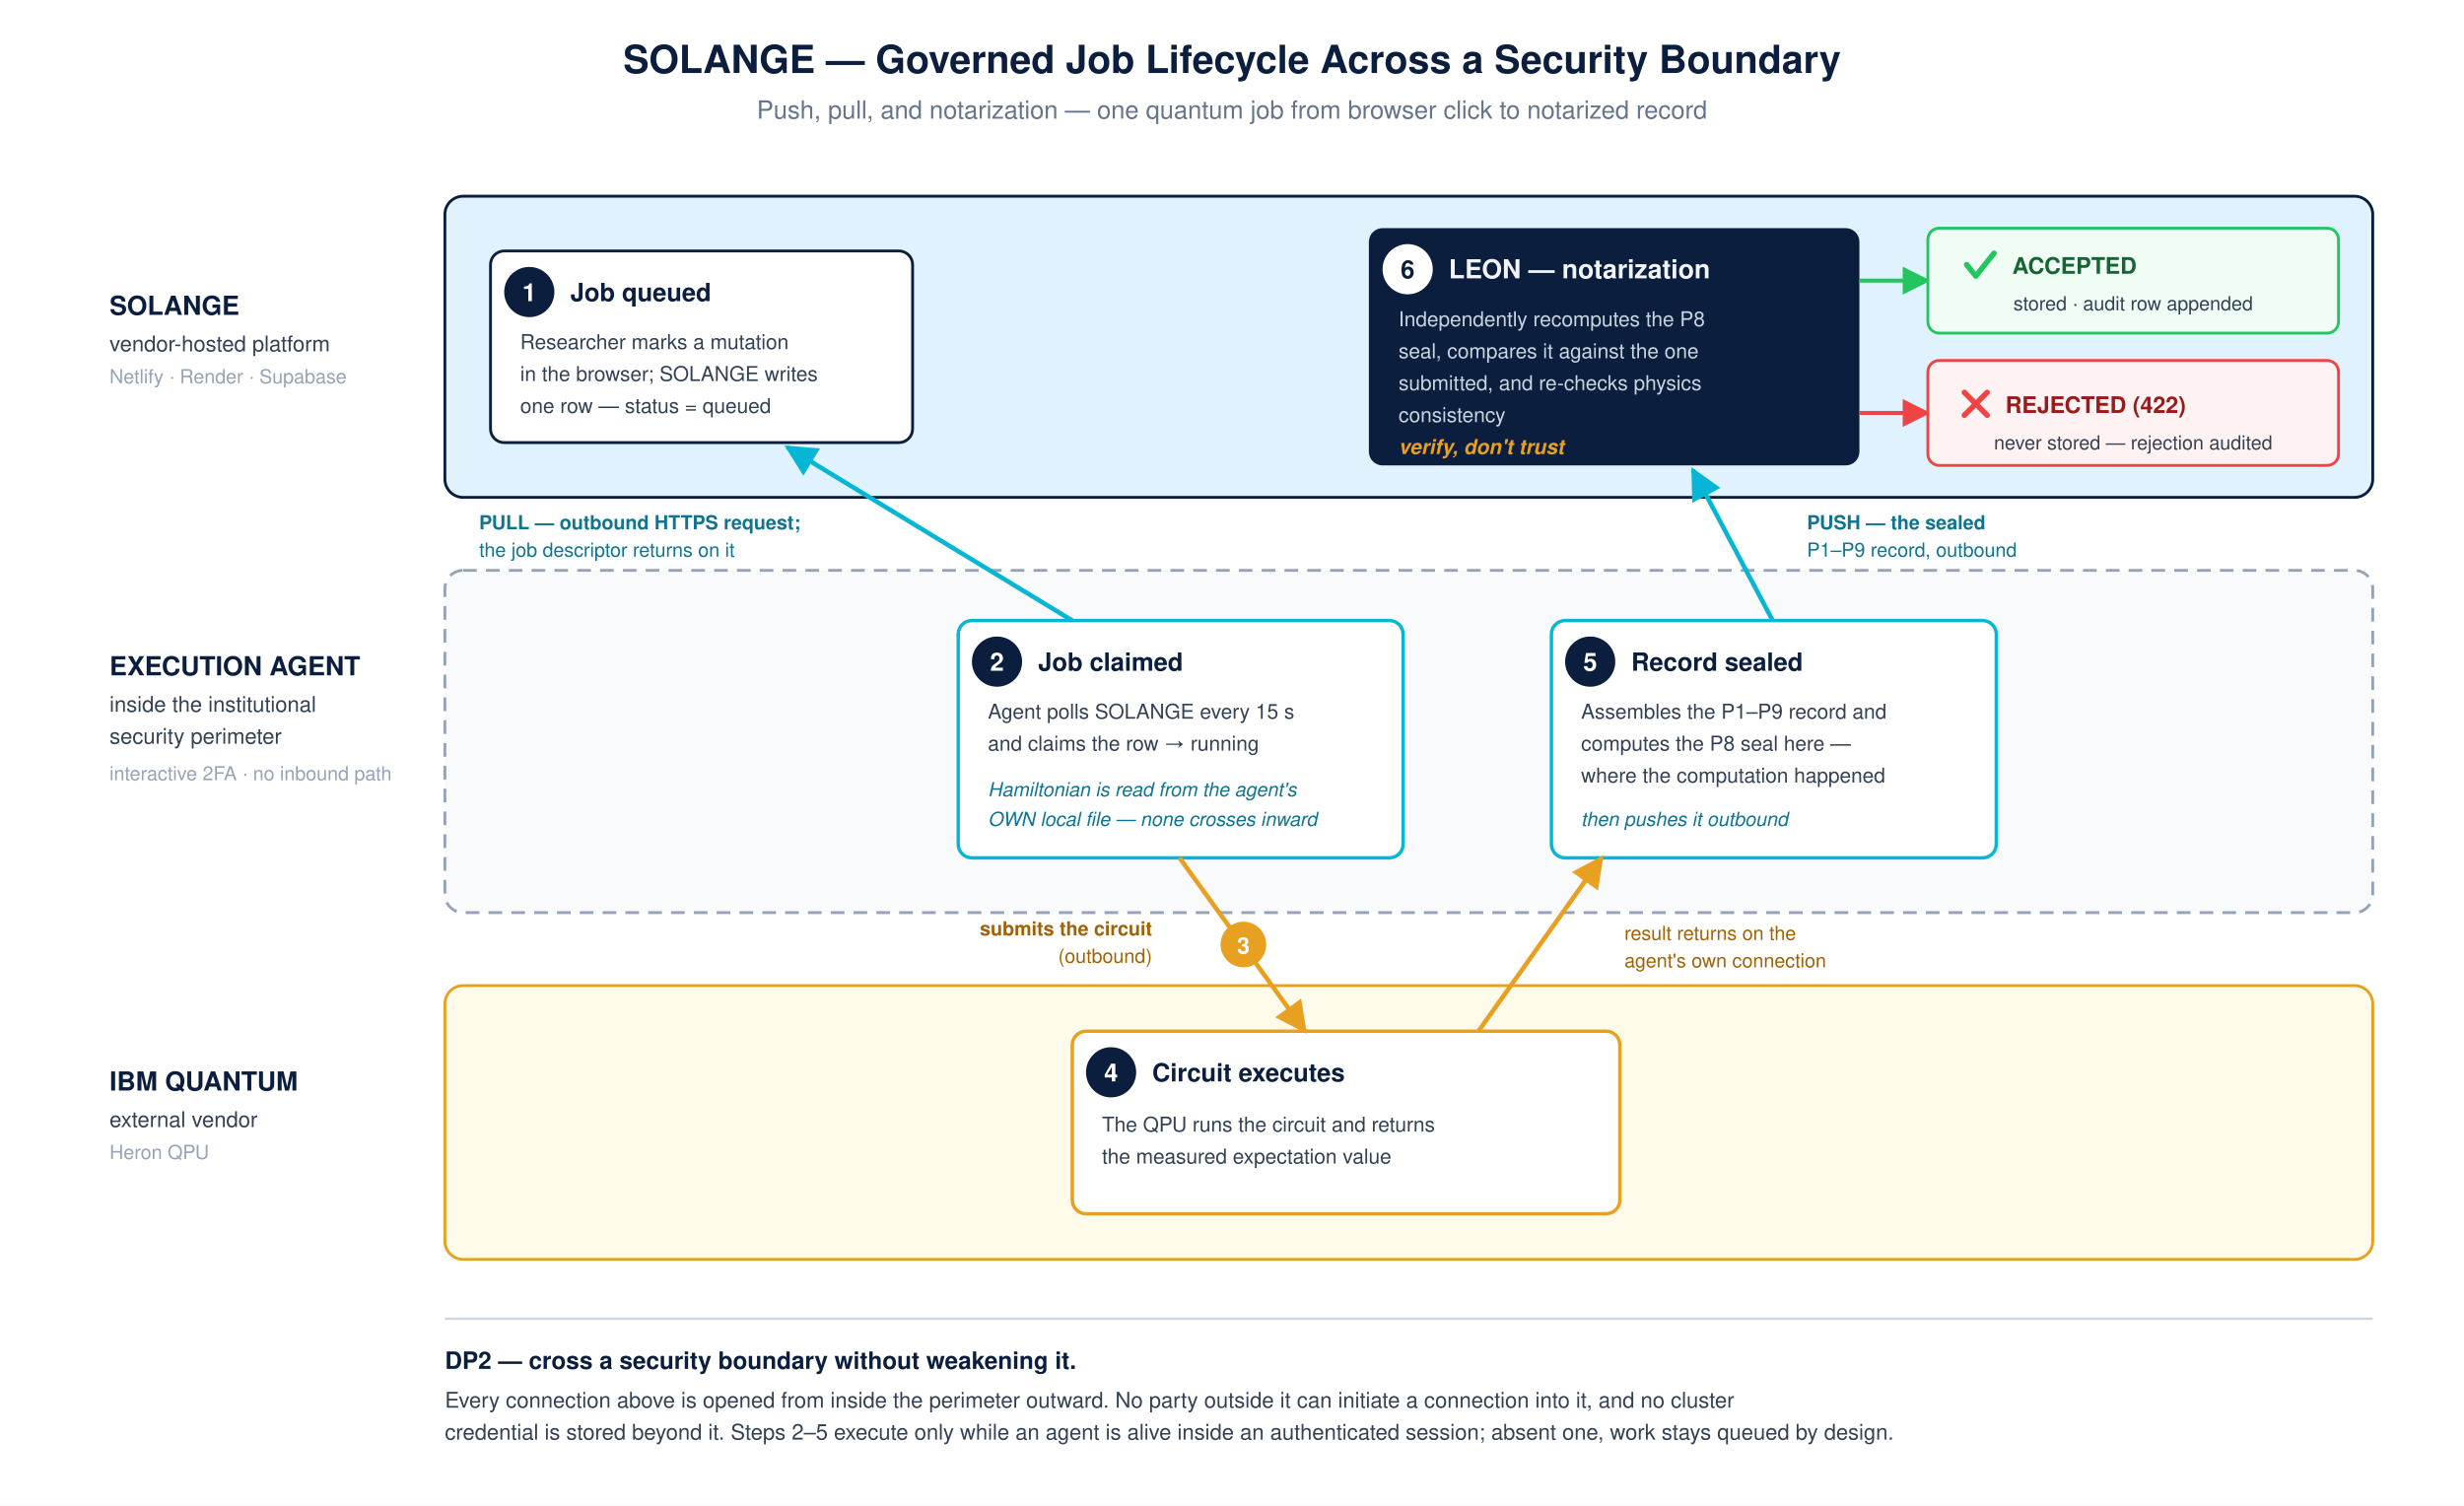
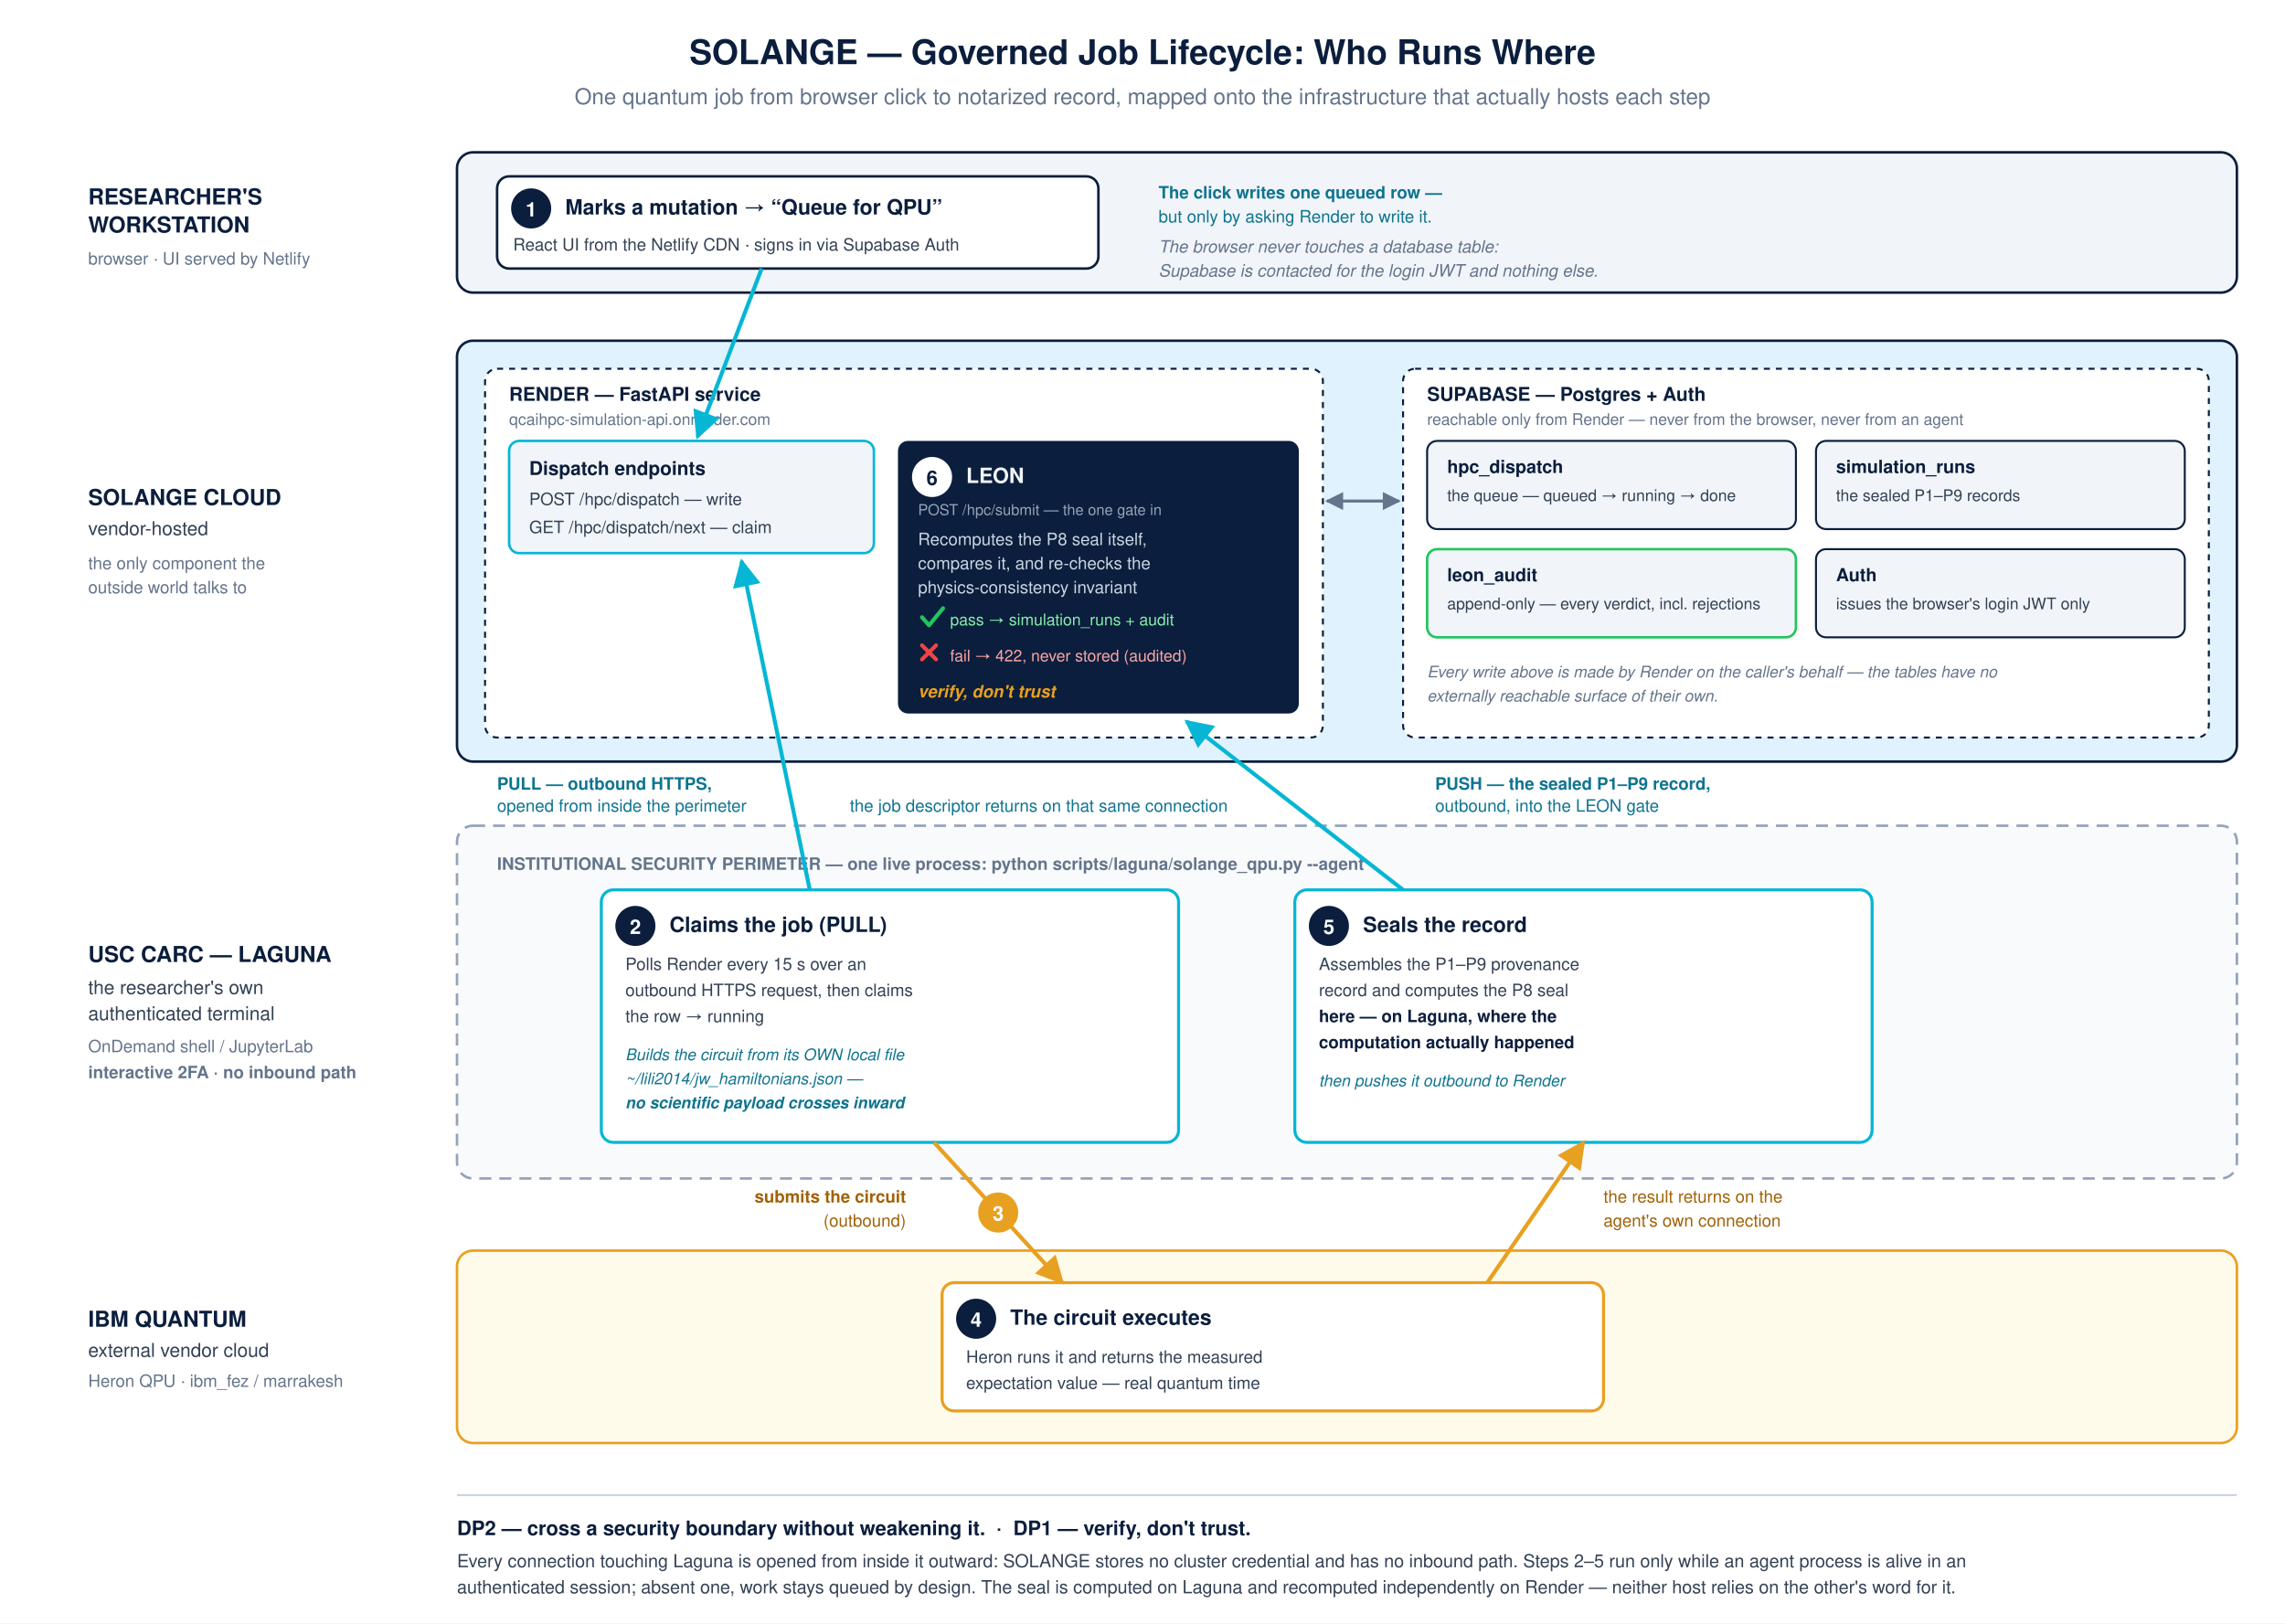
- <svg xmlns="http://www.w3.org/2000/svg" viewBox="0 0 1080 660" font-family="Helvetica, Arial, sans-serif">
+ <svg xmlns="http://www.w3.org/2000/svg" viewBox="0 0 1140 810" font-family="Helvetica, Arial, sans-serif">
  <defs>
    <marker id="aTeal" viewBox="0 0 10 10" refX="9" refY="5" markerWidth="7" markerHeight="7" orient="auto-start-reverse">
      <path d="M0,0 L10,5 L0,10 z" fill="#06b6d4" />
    </marker>
    <marker id="aGold" viewBox="0 0 10 10" refX="9" refY="5" markerWidth="7" markerHeight="7" orient="auto-start-reverse">
      <path d="M0,0 L10,5 L0,10 z" fill="#E8A020" />
    </marker>
-     <marker id="aGreen" viewBox="0 0 10 10" refX="9" refY="5" markerWidth="7" markerHeight="7" orient="auto-start-reverse">
-       <path d="M0,0 L10,5 L0,10 z" fill="#22c55e" />
-     </marker>
-     <marker id="aRed" viewBox="0 0 10 10" refX="9" refY="5" markerWidth="7" markerHeight="7" orient="auto-start-reverse">
-       <path d="M0,0 L10,5 L0,10 z" fill="#ef4444" />
+     <marker id="aSlate" viewBox="0 0 10 10" refX="9" refY="5" markerWidth="6" markerHeight="6" orient="auto-start-reverse">
+       <path d="M0,0 L10,5 L0,10 z" fill="#64748b" />
    </marker>
  </defs>
-   <rect width="1080" height="660" fill="#ffffff" />
-   <text x="540" y="32" text-anchor="middle" font-size="17" font-weight="700" fill="#0B1E3D">SOLANGE — Governed Job Lifecycle Across a Security Boundary</text>
-   <text x="540" y="52" text-anchor="middle" font-size="11" fill="#64748b">Push, pull, and notarization — one quantum job from browser click to notarized record</text>
-   <rect x="195" y="86" width="845" height="132" rx="8" fill="#e0f2fe" stroke="#0B1E3D" stroke-width="1.25" />
-   <text x="48" y="138" font-size="11.5" font-weight="700" fill="#0B1E3D">SOLANGE</text>
-   <text x="48" y="154" font-size="9.5" fill="#334155">vendor-hosted platform</text>
-   <text x="48" y="168" font-size="8.5" fill="#94a3b8">Netlify · Render · Supabase</text>
-   <rect x="215" y="110" width="185" height="84" rx="6" fill="#ffffff" stroke="#0B1E3D" stroke-width="1.25" />
-   <circle cx="232" cy="128" r="11" fill="#0B1E3D" />
-   <text x="232" y="132" text-anchor="middle" font-size="11" font-weight="700" fill="#ffffff">1</text>
-   <text x="250" y="132" font-size="11" font-weight="700" fill="#0B1E3D">Job queued</text>
-   <text x="228" y="153" font-size="9" fill="#334155">Researcher marks a mutation</text>
-   <text x="228" y="167" font-size="9" fill="#334155">in the browser; SOLANGE writes</text>
-   <text x="228" y="181" font-size="9" fill="#334155">one row — status = queued</text>
-   <rect x="600" y="100" width="215" height="104" rx="6" fill="#0B1E3D" />
-   <circle cx="617" cy="118" r="11" fill="#ffffff" />
-   <text x="617" y="122" text-anchor="middle" font-size="11" font-weight="700" fill="#0B1E3D">6</text>
-   <text x="635" y="122" font-size="11.5" font-weight="700" fill="#f1f5f9">LEON — notarization</text>
-   <text x="613" y="143" font-size="9" fill="#cbd5e1">Independently recomputes the P8</text>
-   <text x="613" y="157" font-size="9" fill="#cbd5e1">seal, compares it against the one</text>
-   <text x="613" y="171" font-size="9" fill="#cbd5e1">submitted, and re-checks physics</text>
-   <text x="613" y="185" font-size="9" fill="#cbd5e1">consistency</text>
-   <text x="613" y="199" font-size="9" font-style="italic" font-weight="700" fill="#E8A020">verify, don't trust</text>
-   <line x1="815" y1="123" x2="845" y2="123" stroke="#22c55e" stroke-width="1.75" marker-end="url(#aGreen)" />
-   <rect x="845" y="100" width="180" height="46" rx="5" fill="#f0fdf4" stroke="#22c55e" stroke-width="1.25" />
-   <path d="M862,116 l4,5 l8,-10" fill="none" stroke="#22c55e" stroke-width="2.4" stroke-linecap="round" stroke-linejoin="round" />
-   <text x="882" y="120" font-size="10" font-weight="700" fill="#166534">ACCEPTED</text>
-   <text x="935" y="136" text-anchor="middle" font-size="8.5" fill="#334155">stored · audit row appended</text>
-   <line x1="815" y1="181" x2="845" y2="181" stroke="#ef4444" stroke-width="1.75" marker-end="url(#aRed)" />
-   <rect x="845" y="158" width="180" height="46" rx="5" fill="#fef2f2" stroke="#ef4444" stroke-width="1.25" />
-   <path d="M861,172 l10,10 M871,172 l-10,10" fill="none" stroke="#ef4444" stroke-width="2.4" stroke-linecap="round" />
-   <text x="879" y="181" font-size="10" font-weight="700" fill="#991b1b">REJECTED (422)</text>
-   <text x="935" y="197" text-anchor="middle" font-size="8.5" fill="#334155">never stored — rejection audited</text>
-   <rect x="195" y="250" width="845" height="150" rx="8" fill="#f8fafc" stroke="#94a3b8" stroke-width="1.25" stroke-dasharray="6,4" />
-   <text x="48" y="296" font-size="11.5" font-weight="700" fill="#0B1E3D">EXECUTION AGENT</text>
-   <text x="48" y="312" font-size="9.5" fill="#334155">inside the institutional</text>
-   <text x="48" y="326" font-size="9.5" fill="#334155">security perimeter</text>
-   <text x="48" y="342" font-size="8.5" fill="#94a3b8">interactive 2FA · no inbound path</text>
-   <rect x="420" y="272" width="195" height="104" rx="6" fill="#ffffff" stroke="#06b6d4" stroke-width="1.5" />
-   <circle cx="437" cy="290" r="11" fill="#0B1E3D" />
-   <text x="437" y="294" text-anchor="middle" font-size="11" font-weight="700" fill="#ffffff">2</text>
-   <text x="455" y="294" font-size="11" font-weight="700" fill="#0B1E3D">Job claimed</text>
-   <text x="433" y="315" font-size="9" fill="#334155">Agent polls SOLANGE every 15 s</text>
-   <text x="433" y="329" font-size="9" fill="#334155">and claims the row → running</text>
-   <text x="433" y="349" font-size="8.5" font-style="italic" fill="#0e7490">Hamiltonian is read from the agent's</text>
-   <text x="433" y="362" font-size="8.5" font-style="italic" fill="#0e7490">OWN local file — none crosses inward</text>
-   <rect x="680" y="272" width="195" height="104" rx="6" fill="#ffffff" stroke="#06b6d4" stroke-width="1.5" />
-   <circle cx="697" cy="290" r="11" fill="#0B1E3D" />
-   <text x="697" y="294" text-anchor="middle" font-size="11" font-weight="700" fill="#ffffff">5</text>
-   <text x="715" y="294" font-size="11" font-weight="700" fill="#0B1E3D">Record sealed</text>
-   <text x="693" y="315" font-size="9" fill="#334155">Assembles the P1–P9 record and</text>
-   <text x="693" y="329" font-size="9" fill="#334155">computes the P8 seal here —</text>
-   <text x="693" y="343" font-size="9" fill="#334155">where the computation happened</text>
-   <text x="693" y="362" font-size="8.5" font-style="italic" fill="#0e7490">then pushes it outbound</text>
-   <rect x="195" y="432" width="845" height="120" rx="8" fill="#fffbeb" stroke="#E8A020" stroke-width="1.25" />
-   <text x="48" y="478" font-size="11.5" font-weight="700" fill="#0B1E3D">IBM QUANTUM</text>
-   <text x="48" y="494" font-size="9.5" fill="#334155">external vendor</text>
-   <text x="48" y="508" font-size="8.5" fill="#94a3b8">Heron QPU</text>
-   <rect x="470" y="452" width="240" height="80" rx="6" fill="#ffffff" stroke="#E8A020" stroke-width="1.5" />
-   <circle cx="487" cy="470" r="11" fill="#0B1E3D" />
-   <text x="487" y="474" text-anchor="middle" font-size="11" font-weight="700" fill="#ffffff">4</text>
-   <text x="505" y="474" font-size="11" font-weight="700" fill="#0B1E3D">Circuit executes</text>
-   <text x="483" y="496" font-size="9" fill="#334155">The QPU runs the circuit and returns</text>
-   <text x="483" y="510" font-size="9" fill="#334155">the measured expectation value</text>
-   <line x1="470" y1="272" x2="345" y2="196" stroke="#06b6d4" stroke-width="2" marker-end="url(#aTeal)" />
-   <text x="210" y="232" font-size="8.5" font-weight="700" fill="#0e7490">PULL — outbound HTTPS request;</text>
-   <text x="210" y="244" font-size="8.5" fill="#0e7490">the job descriptor returns on it</text>
-   <line x1="517" y1="376" x2="572" y2="452" stroke="#E8A020" stroke-width="2" marker-end="url(#aGold)" />
-   <circle cx="545" cy="414" r="10" fill="#E8A020" />
-   <text x="545" y="418" text-anchor="middle" font-size="10" font-weight="700" fill="#ffffff">3</text>
-   <text x="505" y="410" text-anchor="end" font-size="8.5" font-weight="700" fill="#a16207">submits the circuit</text>
-   <text x="505" y="422" text-anchor="end" font-size="8.5" fill="#a16207">(outbound)</text>
-   <line x1="648" y1="452" x2="702" y2="376" stroke="#E8A020" stroke-width="2" marker-end="url(#aGold)" />
-   <text x="712" y="412" font-size="8.5" fill="#a16207">result returns on the</text>
-   <text x="712" y="424" font-size="8.5" fill="#a16207">agent's own connection</text>
-   <line x1="777" y1="272" x2="742" y2="206" stroke="#06b6d4" stroke-width="2" marker-end="url(#aTeal)" />
-   <text x="792" y="232" font-size="8.5" font-weight="700" fill="#0e7490">PUSH — the sealed</text>
-   <text x="792" y="244" font-size="8.5" fill="#0e7490">P1–P9 record, outbound</text>
-   <line x1="195" y1="578" x2="1040" y2="578" stroke="#cbd5e1" stroke-width="1" />
-   <text x="195" y="600" font-size="10.5" font-weight="700" fill="#0B1E3D">DP2 — cross a security boundary without weakening it.</text>
-   <text x="195" y="617" font-size="9.5" fill="#334155">Every connection above is opened from inside the perimeter outward. No party outside it can initiate a connection into it, and no cluster</text>
-   <text x="195" y="631" font-size="9.5" fill="#334155">credential is stored beyond it. Steps 2–5 execute only while an agent is alive inside an authenticated session; absent one, work stays queued by design.</text>
+   <rect width="1140" height="810" fill="#ffffff" />
+   <text x="570" y="32" text-anchor="middle" font-size="17" font-weight="700" fill="#0B1E3D">SOLANGE — Governed Job Lifecycle: Who Runs Where</text>
+   <text x="570" y="52" text-anchor="middle" font-size="11" fill="#64748b">One quantum job from browser click to notarized record, mapped onto the infrastructure that actually hosts each step</text>
+   <rect x="228" y="76" width="888" height="70" rx="8" fill="#f1f5f9" stroke="#0B1E3D" stroke-width="1.25" />
+   <text x="44" y="102" font-size="11" font-weight="700" fill="#0B1E3D">RESEARCHER'S</text>
+   <text x="44" y="116" font-size="11" font-weight="700" fill="#0B1E3D">WORKSTATION</text>
+   <text x="44" y="132" font-size="8.5" fill="#64748b">browser · UI served by Netlify</text>
+   <rect x="248" y="88" width="300" height="46" rx="6" fill="#ffffff" stroke="#0B1E3D" stroke-width="1.25" />
+   <circle cx="265" cy="104" r="10" fill="#0B1E3D" />
+   <text x="265" y="108" text-anchor="middle" font-size="10" font-weight="700" fill="#ffffff">1</text>
+   <text x="282" y="107" font-size="10.5" font-weight="700" fill="#0B1E3D">Marks a mutation → “Queue for QPU”</text>
+   <text x="256" y="125" font-size="8.5" fill="#334155">React UI from the Netlify CDN · signs in via Supabase Auth</text>
+   <text x="578" y="99" font-size="8.5" font-weight="700" fill="#0e7490">The click writes one queued row —</text>
+   <text x="578" y="111" font-size="8.5" fill="#0e7490">but only by asking Render to write it.</text>
+   <text x="578" y="126" font-size="8.5" font-style="italic" fill="#64748b">The browser never touches a database table:</text>
+   <text x="578" y="138" font-size="8.5" font-style="italic" fill="#64748b">Supabase is contacted for the login JWT and nothing else.</text>
+   <rect x="228" y="170" width="888" height="210" rx="8" fill="#e0f2fe" stroke="#0B1E3D" stroke-width="1.25" />
+   <text x="44" y="252" font-size="11" font-weight="700" fill="#0B1E3D">SOLANGE CLOUD</text>
+   <text x="44" y="267" font-size="9.5" fill="#334155">vendor-hosted</text>
+   <text x="44" y="284" font-size="8.5" fill="#64748b">the only component the</text>
+   <text x="44" y="296" font-size="8.5" fill="#64748b">outside world talks to</text>
+   <rect x="242" y="184" width="418" height="184" rx="6" fill="#ffffff" stroke="#0B1E3D" stroke-width="1" stroke-dasharray="3,3" />
+   <text x="254" y="200" font-size="9.5" font-weight="700" fill="#0B1E3D">RENDER — FastAPI service</text>
+   <text x="254" y="212" font-size="8" fill="#64748b">qcaihpc-simulation-api.onrender.com</text>
+   <rect x="254" y="220" width="182" height="56" rx="5" fill="#f1f5f9" stroke="#06b6d4" stroke-width="1.25" />
+   <text x="264" y="237" font-size="9.5" font-weight="700" fill="#0B1E3D">Dispatch endpoints</text>
+   <text x="264" y="252" font-size="8.5" fill="#334155">POST /hpc/dispatch — write</text>
+   <text x="264" y="266" font-size="8.5" fill="#334155">GET /hpc/dispatch/next — claim</text>
+   <rect x="448" y="220" width="200" height="136" rx="5" fill="#0B1E3D" />
+   <circle cx="465" cy="238" r="10" fill="#ffffff" />
+   <text x="465" y="242" text-anchor="middle" font-size="10" font-weight="700" fill="#0B1E3D">6</text>
+   <text x="482" y="241" font-size="10.5" font-weight="700" fill="#f1f5f9">LEON</text>
+   <text x="458" y="257" font-size="7.5" fill="#94a3b8">POST /hpc/submit — the one gate in</text>
+   <text x="458" y="272" font-size="8.5" fill="#cbd5e1">Recomputes the P8 seal itself,</text>
+   <text x="458" y="284" font-size="8.5" fill="#cbd5e1">compares it, and re-checks the</text>
+   <text x="458" y="296" font-size="8.5" fill="#cbd5e1">physics-consistency invariant</text>
+   <path d="M460,308 l3.5,4 l7,-8.5" fill="none" stroke="#22c55e" stroke-width="2" stroke-linecap="round" stroke-linejoin="round" />
+   <text x="474" y="312" font-size="8" fill="#86efac">pass → simulation_runs + audit</text>
+   <path d="M460,322 l7,7 M467,322 l-7,7" fill="none" stroke="#ef4444" stroke-width="2" stroke-linecap="round" />
+   <text x="474" y="330" font-size="8" fill="#fca5a5">fail → 422, never stored (audited)</text>
+   <text x="458" y="348" font-size="8.5" font-style="italic" font-weight="700" fill="#E8A020">verify, don't trust</text>
+   <line x1="662" y1="250" x2="698" y2="250" stroke="#64748b" stroke-width="1.5" marker-end="url(#aSlate)" marker-start="url(#aSlate)" />
+   <rect x="700" y="184" width="402" height="184" rx="6" fill="#ffffff" stroke="#0B1E3D" stroke-width="1" stroke-dasharray="3,3" />
+   <text x="712" y="200" font-size="9.5" font-weight="700" fill="#0B1E3D">SUPABASE — Postgres + Auth</text>
+   <text x="712" y="212" font-size="8" fill="#64748b">reachable only from Render — never from the browser, never from an agent</text>
+   <rect x="712" y="220" width="184" height="44" rx="5" fill="#f1f5f9" stroke="#0B1E3D" stroke-width="1" />
+   <text x="722" y="236" font-size="9" font-weight="700" fill="#0B1E3D">hpc_dispatch</text>
+   <text x="722" y="250" font-size="8" fill="#334155">the queue — queued → running → done</text>
+   <rect x="906" y="220" width="184" height="44" rx="5" fill="#f1f5f9" stroke="#0B1E3D" stroke-width="1" />
+   <text x="916" y="236" font-size="9" font-weight="700" fill="#0B1E3D">simulation_runs</text>
+   <text x="916" y="250" font-size="8" fill="#334155">the sealed P1–P9 records</text>
+   <rect x="712" y="274" width="184" height="44" rx="5" fill="#f1f5f9" stroke="#22c55e" stroke-width="1.25" />
+   <text x="722" y="290" font-size="9" font-weight="700" fill="#0B1E3D">leon_audit</text>
+   <text x="722" y="304" font-size="8" fill="#334155">append-only — every verdict, incl. rejections</text>
+   <rect x="906" y="274" width="184" height="44" rx="5" fill="#f1f5f9" stroke="#0B1E3D" stroke-width="1" />
+   <text x="916" y="290" font-size="9" font-weight="700" fill="#0B1E3D">Auth</text>
+   <text x="916" y="304" font-size="8" fill="#334155">issues the browser's login JWT only</text>
+   <text x="712" y="338" font-size="8" font-style="italic" fill="#64748b">Every write above is made by Render on the caller's behalf — the tables have no</text>
+   <text x="712" y="350" font-size="8" font-style="italic" fill="#64748b">externally reachable surface of their own.</text>
+   <rect x="228" y="412" width="888" height="176" rx="8" fill="#f8fafc" stroke="#94a3b8" stroke-width="1.25" stroke-dasharray="6,4" />
+   <text x="44" y="480" font-size="11" font-weight="700" fill="#0B1E3D">USC CARC — LAGUNA</text>
+   <text x="44" y="496" font-size="9.5" fill="#334155">the researcher's own</text>
+   <text x="44" y="509" font-size="9.5" fill="#334155">authenticated terminal</text>
+   <text x="44" y="525" font-size="8.5" fill="#64748b">OnDemand shell / JupyterLab</text>
+   <text x="44" y="538" font-size="8.5" font-weight="700" fill="#64748b">interactive 2FA · no inbound path</text>
+   <text x="248" y="434" font-size="8.5" font-weight="700" fill="#64748b">INSTITUTIONAL SECURITY PERIMETER — one live process: python scripts/laguna/solange_qpu.py --agent</text>
+   <rect x="300" y="444" width="288" height="126" rx="6" fill="#ffffff" stroke="#06b6d4" stroke-width="1.5" />
+   <circle cx="317" cy="462" r="10" fill="#0B1E3D" />
+   <text x="317" y="466" text-anchor="middle" font-size="10" font-weight="700" fill="#ffffff">2</text>
+   <text x="334" y="465" font-size="10.5" font-weight="700" fill="#0B1E3D">Claims the job (PULL)</text>
+   <text x="312" y="484" font-size="8.5" fill="#334155">Polls Render every 15 s over an</text>
+   <text x="312" y="497" font-size="8.5" fill="#334155">outbound HTTPS request, then claims</text>
+   <text x="312" y="510" font-size="8.5" fill="#334155">the row → running</text>
+   <text x="312" y="529" font-size="8" font-style="italic" fill="#0e7490">Builds the circuit from its OWN local file</text>
+   <text x="312" y="541" font-size="8" font-style="italic" fill="#0e7490">~/lili2014/jw_hamiltonians.json —</text>
+   <text x="312" y="553" font-size="8" font-style="italic" font-weight="700" fill="#0e7490">no scientific payload crosses inward</text>
+   <rect x="646" y="444" width="288" height="126" rx="6" fill="#ffffff" stroke="#06b6d4" stroke-width="1.5" />
+   <circle cx="663" cy="462" r="10" fill="#0B1E3D" />
+   <text x="663" y="466" text-anchor="middle" font-size="10" font-weight="700" fill="#ffffff">5</text>
+   <text x="680" y="465" font-size="10.5" font-weight="700" fill="#0B1E3D">Seals the record</text>
+   <text x="658" y="484" font-size="8.5" fill="#334155">Assembles the P1–P9 provenance</text>
+   <text x="658" y="497" font-size="8.5" fill="#334155">record and computes the P8 seal</text>
+   <text x="658" y="510" font-size="8.5" font-weight="700" fill="#0B1E3D">here — on Laguna, where the</text>
+   <text x="658" y="523" font-size="8.5" font-weight="700" fill="#0B1E3D">computation actually happened</text>
+   <text x="658" y="542" font-size="8" font-style="italic" fill="#0e7490">then pushes it outbound to Render</text>
+   <rect x="228" y="624" width="888" height="96" rx="8" fill="#fffbeb" stroke="#E8A020" stroke-width="1.25" />
+   <text x="44" y="662" font-size="11" font-weight="700" fill="#0B1E3D">IBM QUANTUM</text>
+   <text x="44" y="677" font-size="9.5" fill="#334155">external vendor cloud</text>
+   <text x="44" y="692" font-size="8.5" fill="#64748b">Heron QPU · ibm_fez / marrakesh</text>
+   <rect x="470" y="640" width="330" height="64" rx="6" fill="#ffffff" stroke="#E8A020" stroke-width="1.5" />
+   <circle cx="487" cy="658" r="10" fill="#0B1E3D" />
+   <text x="487" y="662" text-anchor="middle" font-size="10" font-weight="700" fill="#ffffff">4</text>
+   <text x="504" y="661" font-size="10.5" font-weight="700" fill="#0B1E3D">The circuit executes</text>
+   <text x="482" y="680" font-size="8.5" fill="#334155">Heron runs it and returns the measured</text>
+   <text x="482" y="693" font-size="8.5" fill="#334155">expectation value — real quantum time</text>
+   <line x1="380" y1="134" x2="348" y2="218" stroke="#06b6d4" stroke-width="2" marker-end="url(#aTeal)" />
+   <line x1="404" y1="444" x2="370" y2="280" stroke="#06b6d4" stroke-width="2" marker-end="url(#aTeal)" />
+   <text x="248" y="394" font-size="8.5" font-weight="700" fill="#0e7490">PULL — outbound HTTPS,</text>
+   <text x="248" y="405" font-size="8.5" fill="#0e7490">opened from inside the perimeter</text>
+   <text x="424" y="405" font-size="8.5" fill="#0e7490">the job descriptor returns on that same connection</text>
+   <line x1="466" y1="570" x2="530" y2="640" stroke="#E8A020" stroke-width="2" marker-end="url(#aGold)" />
+   <circle cx="498" cy="605" r="10" fill="#E8A020" />
+   <text x="498" y="609" text-anchor="middle" font-size="10" font-weight="700" fill="#ffffff">3</text>
+   <text x="452" y="600" text-anchor="end" font-size="8.5" font-weight="700" fill="#a16207">submits the circuit</text>
+   <text x="452" y="612" text-anchor="end" font-size="8.5" fill="#a16207">(outbound)</text>
+   <line x1="742" y1="640" x2="790" y2="570" stroke="#E8A020" stroke-width="2" marker-end="url(#aGold)" />
+   <text x="800" y="600" font-size="8.5" fill="#a16207">the result returns on the</text>
+   <text x="800" y="612" font-size="8.5" fill="#a16207">agent's own connection</text>
+   <line x1="700" y1="444" x2="592" y2="360" stroke="#06b6d4" stroke-width="2" marker-end="url(#aTeal)" />
+   <text x="716" y="394" font-size="8.5" font-weight="700" fill="#0e7490">PUSH — the sealed P1–P9 record,</text>
+   <text x="716" y="405" font-size="8.5" fill="#0e7490">outbound, into the LEON gate</text>
+   <line x1="228" y1="746" x2="1116" y2="746" stroke="#cbd5e1" stroke-width="1" />
+   <text x="228" y="766" font-size="10" font-weight="700" fill="#0B1E3D">DP2 — cross a security boundary without weakening it.  ·  DP1 — verify, don't trust.</text>
+   <text x="228" y="782" font-size="9" fill="#334155">Every connection touching Laguna is opened from inside it outward: SOLANGE stores no cluster credential and has no inbound path. Steps 2–5 run only while an agent process is alive in an</text>
+   <text x="228" y="795" font-size="9" fill="#334155">authenticated session; absent one, work stays queued by design. The seal is computed on Laguna and recomputed independently on Render — neither host relies on the other's word for it.</text>
</svg>
